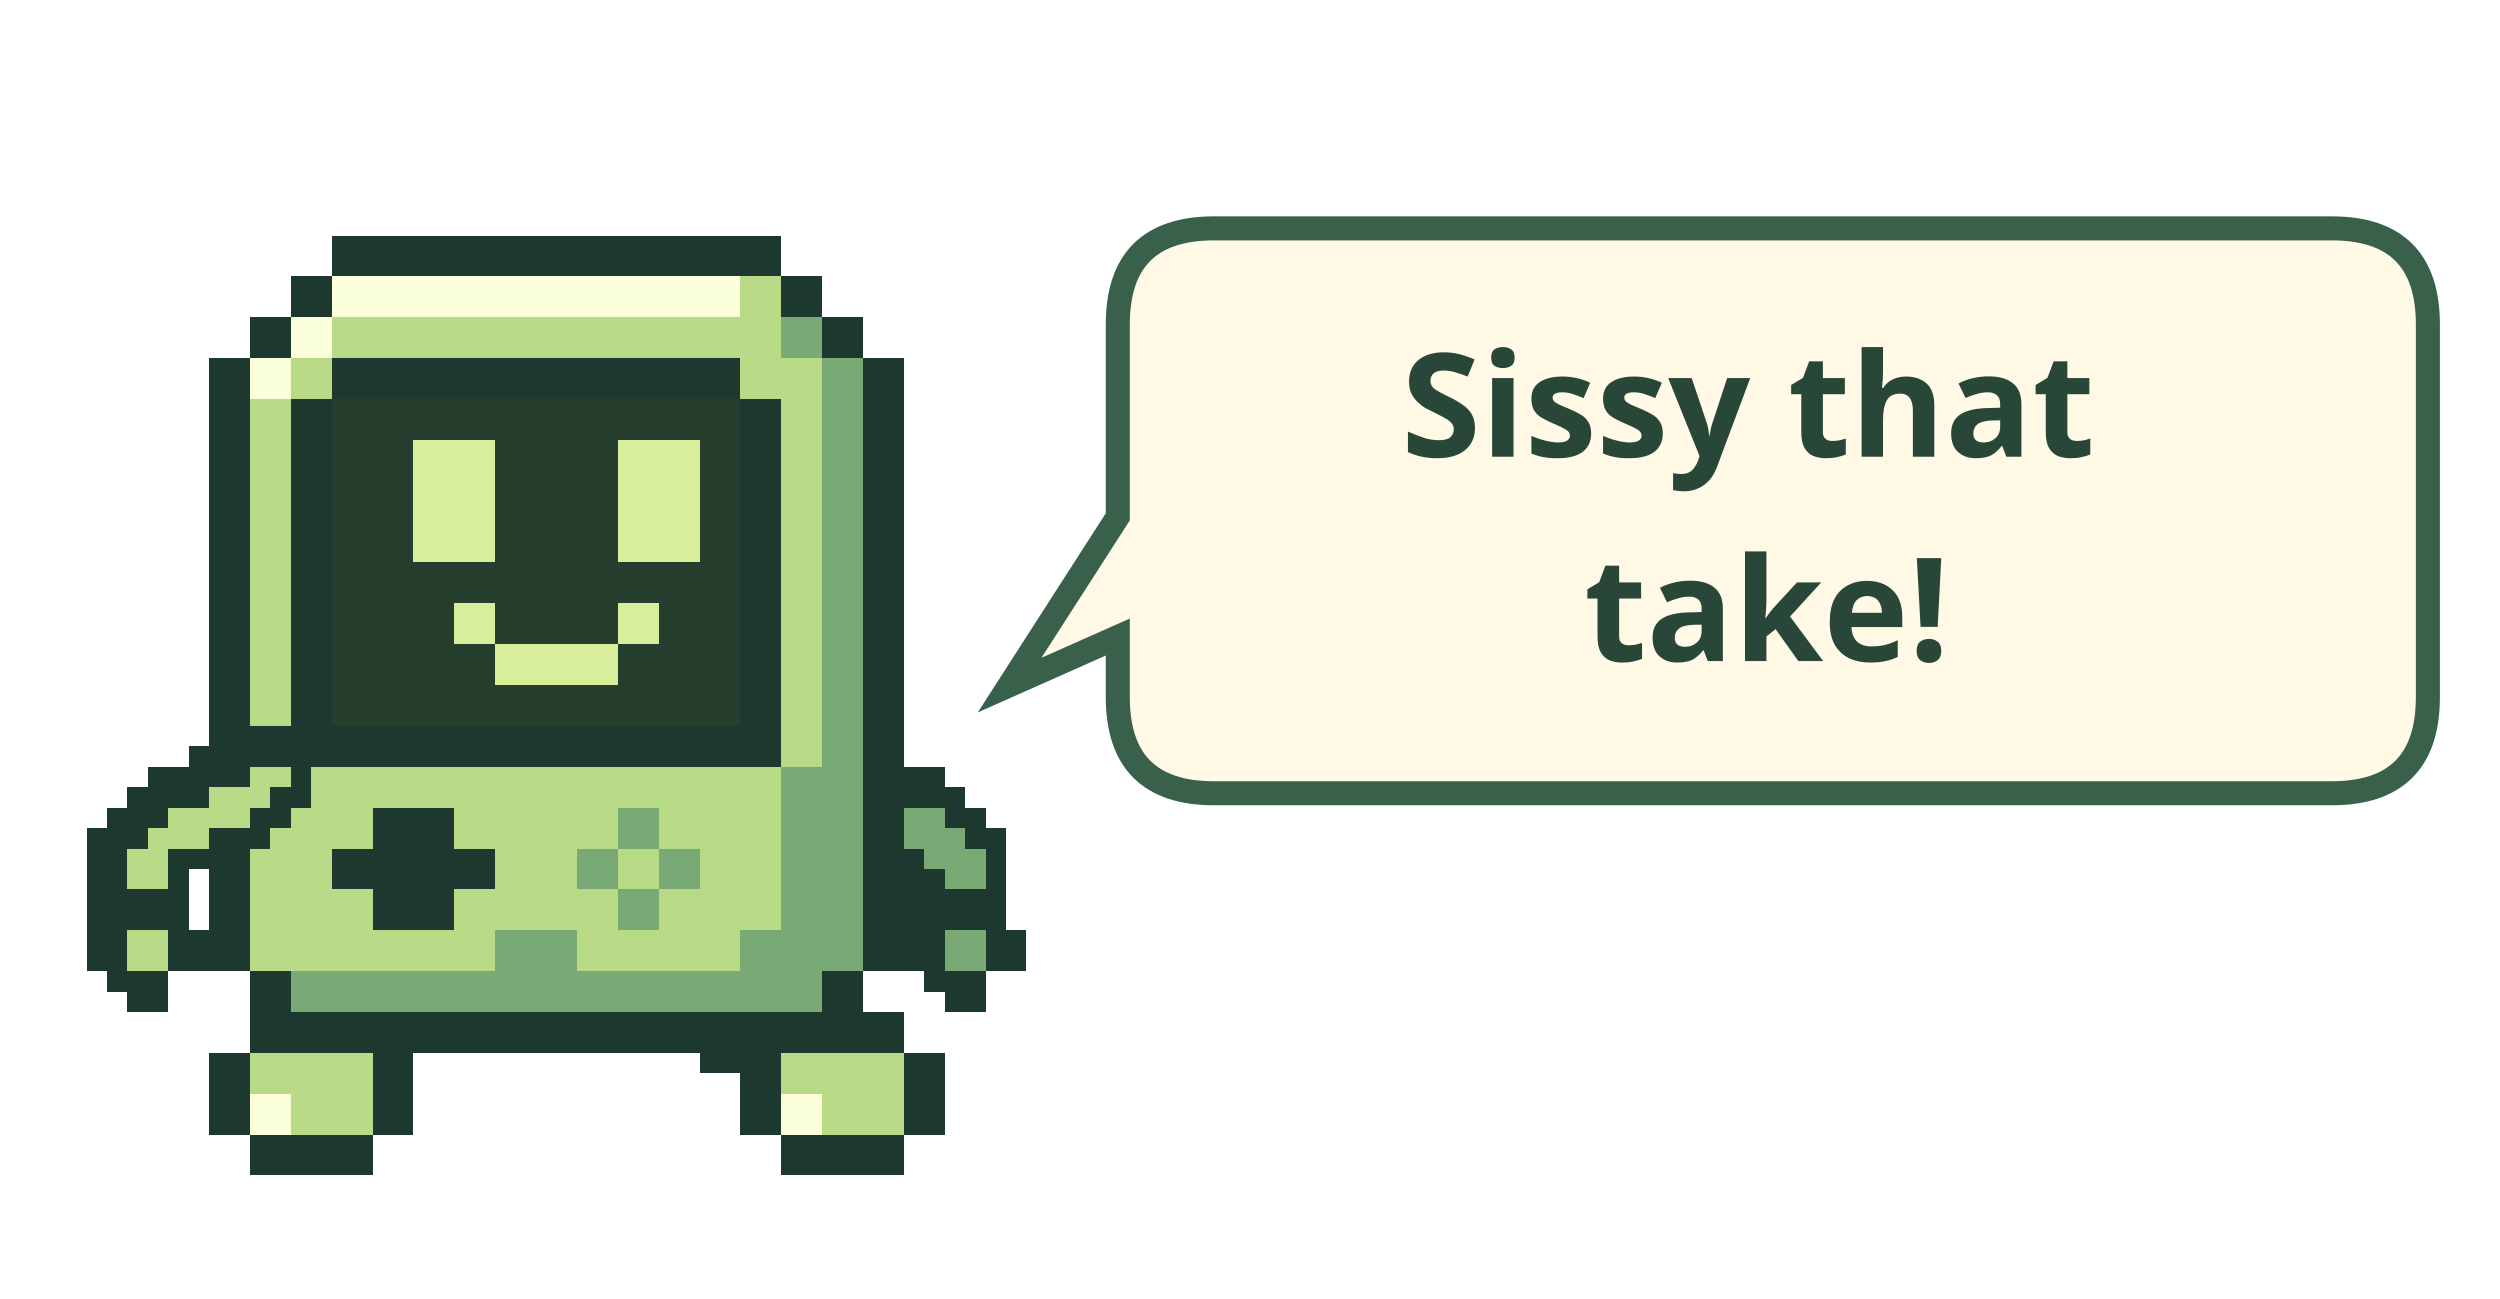
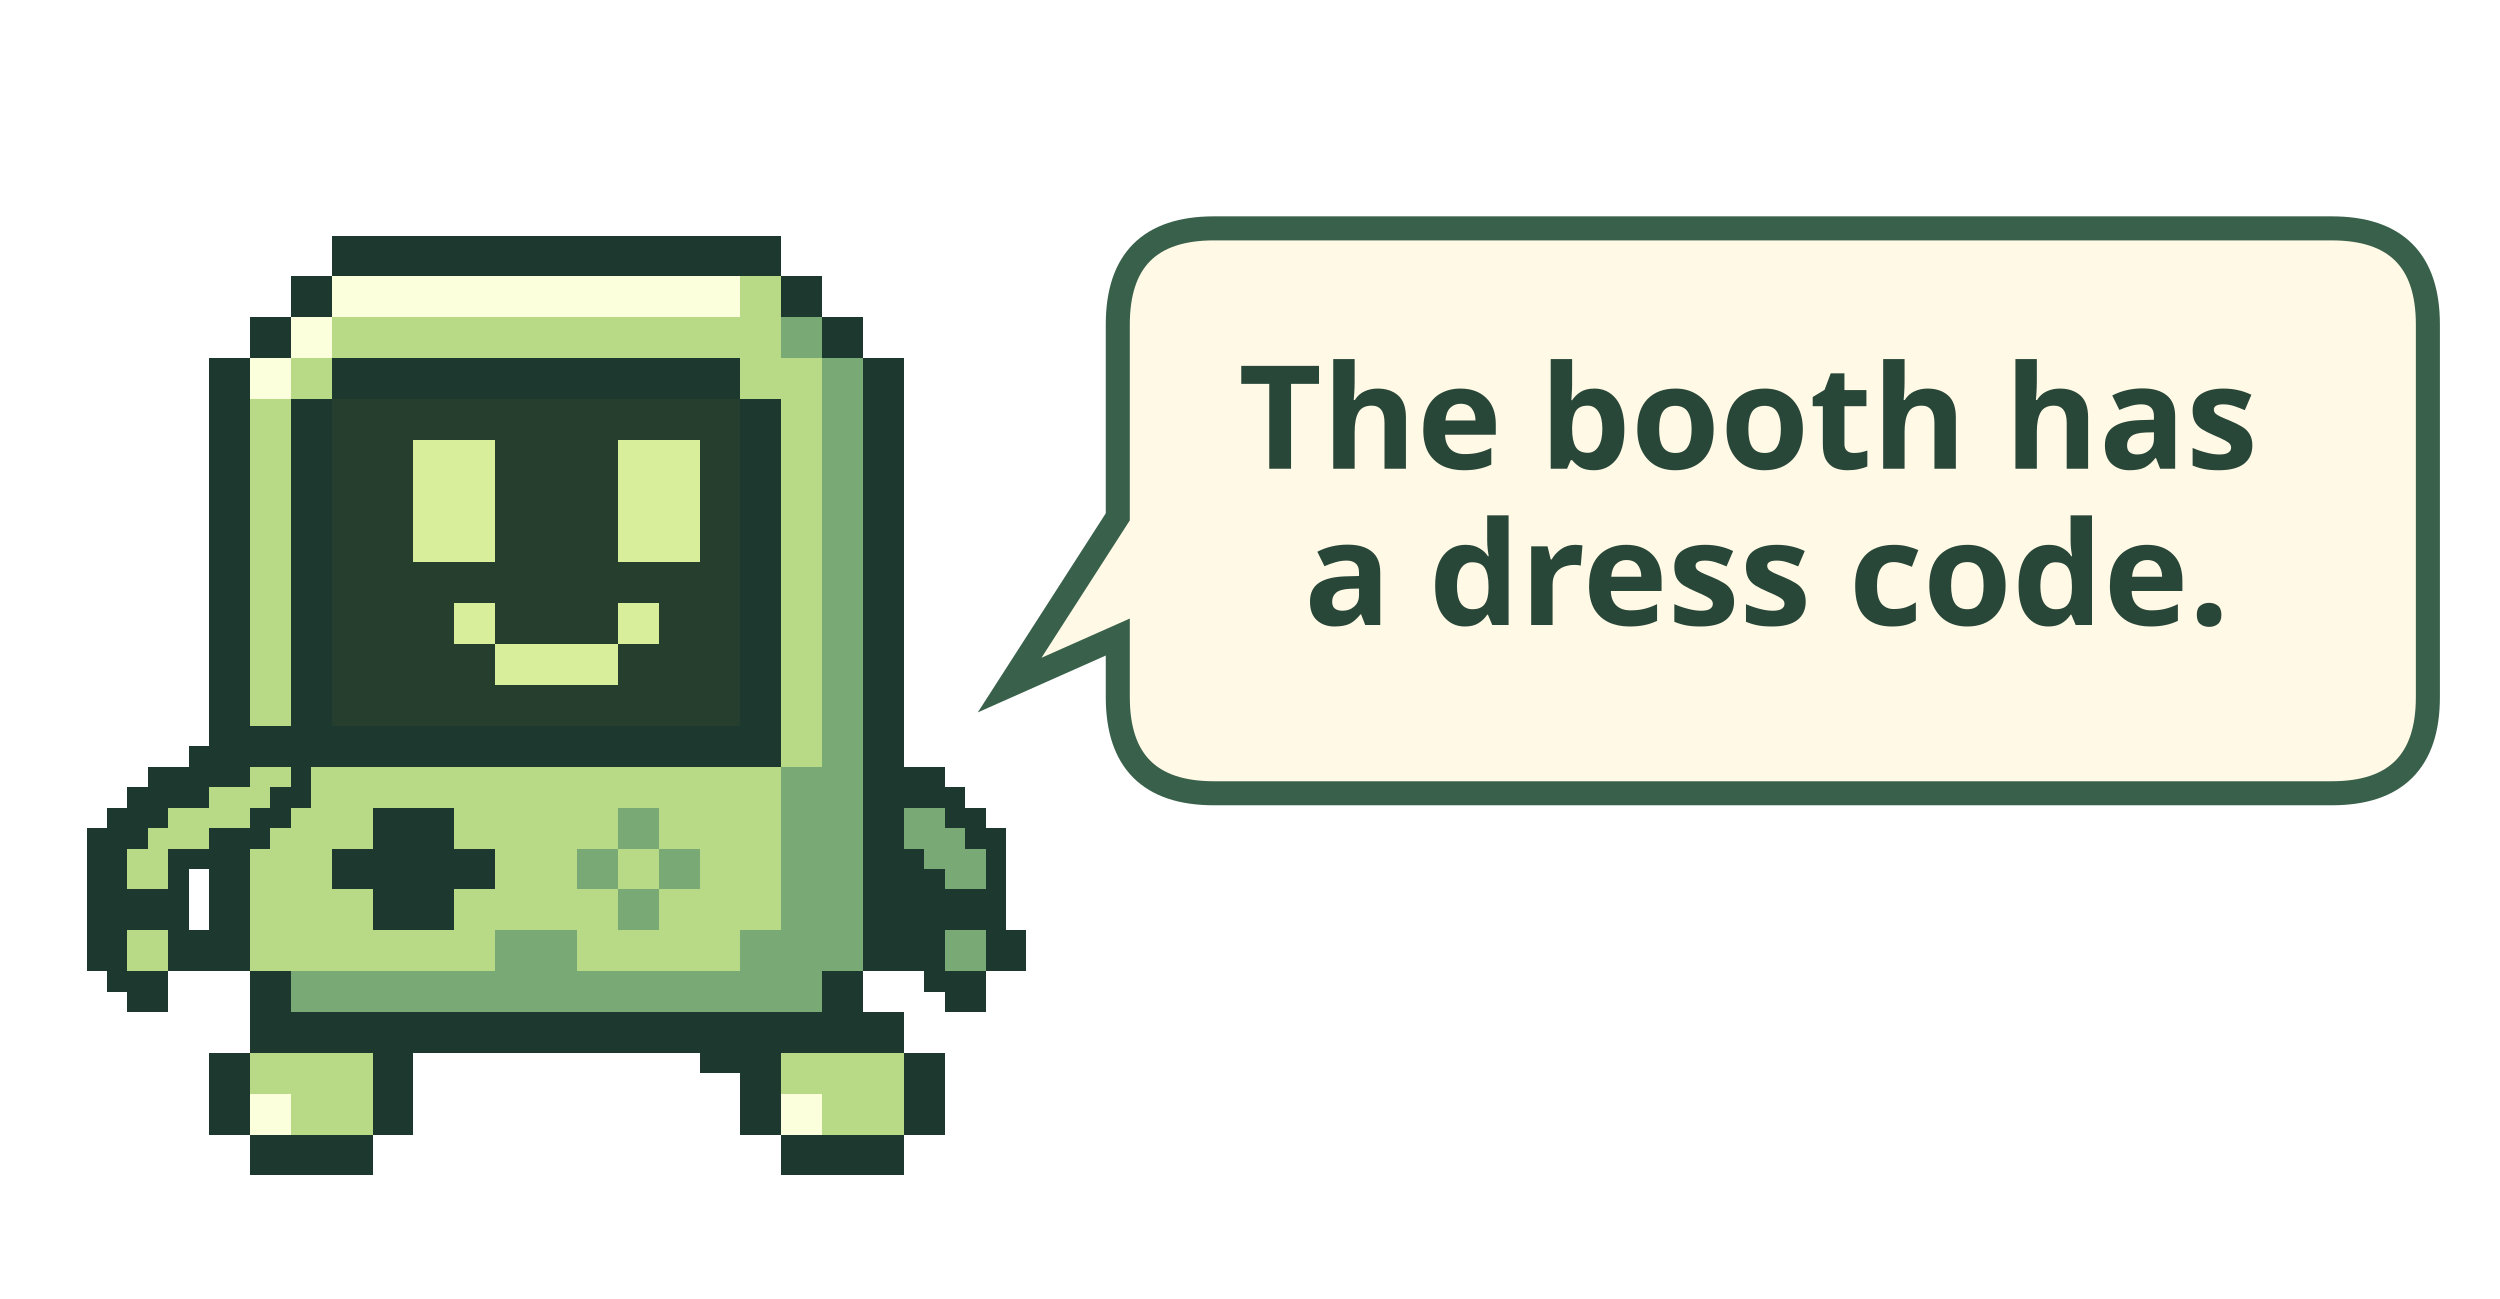
<svg xmlns="http://www.w3.org/2000/svg" xmlns:xlink="http://www.w3.org/1999/xlink" viewBox="0 0 208 108" width="208" height="108" role="img" aria-labelledby="scene-title scene-desc" data-duration="1.75" data-loop="true">
  <defs>
    <clipPath id="canvas-clip">
      <rect width="208" height="108" rx="16" />
    </clipPath>
    <g id="sprite-0-0">
      <path fill="#1d382e" d="M16 8h22v1H16zM16 9h22v1H16zM14 10h2v1H14zM38 10h2v1H38zM14 11h2v1H14zM38 11h2v1H38zM12 12h2v1H12zM40 12h2v1H40zM12 13h2v1H12zM40 13h2v1H40zM10 14h2v1H10zM16 14h20v1H16zM42 14h2v1H42zM10 15h2v1H10zM16 15h20v1H16zM42 15h2v1H42zM10 16h2v1H10zM14 16h2v1H14zM36 16h2v1H36zM42 16h2v1H42zM10 17h2v1H10zM14 17h2v1H14zM36 17h2v1H36zM42 17h2v1H42zM10 18h2v1H10zM14 18h2v1H14zM36 18h2v1H36zM42 18h2v1H42zM10 19h2v1H10zM14 19h2v1H14zM36 19h2v1H36zM42 19h2v1H42zM10 20h2v1H10zM14 20h2v1H14zM36 20h2v1H36zM42 20h2v1H42zM10 21h2v1H10zM14 21h2v1H14zM36 21h2v1H36zM42 21h2v1H42zM10 22h2v1H10zM14 22h2v1H14zM36 22h2v1H36zM42 22h2v1H42zM10 23h2v1H10zM14 23h2v1H14zM36 23h2v1H36zM42 23h2v1H42zM10 24h2v1H10zM14 24h2v1H14zM36 24h2v1H36zM42 24h2v1H42zM10 25h2v1H10zM14 25h2v1H14zM36 25h2v1H36zM42 25h2v1H42zM10 26h2v1H10zM14 26h2v1H14zM36 26h2v1H36zM42 26h2v1H42zM10 27h2v1H10zM14 27h2v1H14zM36 27h2v1H36zM42 27h2v1H42zM10 28h2v1H10zM14 28h2v1H14zM36 28h2v1H36zM42 28h2v1H42zM10 29h2v1H10zM14 29h2v1H14zM36 29h2v1H36zM42 29h2v1H42zM10 30h2v1H10zM14 30h2v1H14zM36 30h2v1H36zM42 30h2v1H42zM10 31h2v1H10zM14 31h2v1H14zM36 31h2v1H36zM42 31h2v1H42zM10 32h28v1H10zM42 32h2v1H42zM9 33h29v1H9zM42 33h2v1H42zM7 34h5v1H7zM14 34h1v1H14zM42 34h4v1H42zM6 35h4v1H6zM13 35h2v1H13zM42 35h5v1H42zM5 36h3v1H5zM12 36h2v1H12zM18 36h4v1H18zM42 36h2v1H42zM46 36h2v1H46zM4 37h3v1H4zM10 37h3v1H10zM18 37h4v1H18zM42 37h2v1H42zM47 37h2v1H47zM4 38h2v1H4zM8 38h4v1H8zM16 38h8v1H16zM42 38h3v1H42zM48 38h1v1H48zM4 39h2v1H4zM8 39h1v1H8zM10 39h2v1H10zM16 39h8v1H16zM42 39h4v1H42zM48 39h1v1H48zM4 40h5v1H4zM10 40h2v1H10zM18 40h4v1H18zM42 40h7v1H42zM4 41h5v1H4zM10 41h2v1H10zM18 41h4v1H18zM42 41h7v1H42zM4 42h2v1H4zM8 42h4v1H8zM42 42h4v1H42zM48 42h2v1H48zM4 43h2v1H4zM8 43h4v1H8zM42 43h4v1H42zM48 43h2v1H48zM5 44h3v1H5zM12 44h2v1H12zM40 44h2v1H40zM45 44h3v1H45zM6 45h2v1H6zM12 45h2v1H12zM40 45h2v1H40zM46 45h2v1H46zM12 46h32v1H12zM12 47h32v1H12zM10 48h2v1H10zM18 48h2v1H18zM34 48h4v1H34zM44 48h2v1H44zM10 49h2v1H10zM18 49h2v1H18zM36 49h2v1H36zM44 49h2v1H44zM10 50h2v1H10zM18 50h2v1H18zM36 50h2v1H36zM44 50h2v1H44zM10 51h2v1H10zM18 51h2v1H18zM36 51h2v1H36zM44 51h2v1H44zM12 52h6v1H12zM38 52h6v1H38zM12 53h6v1H12zM38 53h6v1H38z" />
      <path fill="#fbffdc" d="M16 10h20v1H16zM16 11h20v1H16zM14 12h2v1H14zM14 13h2v1H14zM12 14h2v1H12zM12 15h2v1H12zM12 50h2v1H12zM38 50h2v1H38zM12 51h2v1H12zM38 51h2v1H38z" />
      <path fill="#b8da86" d="M36 10h2v1H36zM36 11h2v1H36zM16 12h22v1H16zM16 13h22v1H16zM14 14h2v1H14zM36 14h4v1H36zM14 15h2v1H14zM36 15h4v1H36zM12 16h2v1H12zM38 16h2v1H38zM12 17h2v1H12zM38 17h2v1H38zM12 18h2v1H12zM38 18h2v1H38zM12 19h2v1H12zM38 19h2v1H38zM12 20h2v1H12zM38 20h2v1H38zM12 21h2v1H12zM38 21h2v1H38zM12 22h2v1H12zM38 22h2v1H38zM12 23h2v1H12zM38 23h2v1H38zM12 24h2v1H12zM38 24h2v1H38zM12 25h2v1H12zM38 25h2v1H38zM12 26h2v1H12zM38 26h2v1H38zM12 27h2v1H12zM38 27h2v1H38zM12 28h2v1H12zM38 28h2v1H38zM12 29h2v1H12zM38 29h2v1H38zM12 30h2v1H12zM38 30h2v1H38zM12 31h2v1H12zM38 31h2v1H38zM38 32h2v1H38zM38 33h2v1H38zM12 34h2v1H12zM15 34h23v1H15zM10 35h3v1H10zM15 35h23v1H15zM8 36h4v1H8zM14 36h4v1H14zM22 36h8v1H22zM32 36h6v1H32zM7 37h3v1H7zM13 37h5v1H13zM22 37h8v1H22zM32 37h6v1H32zM6 38h2v1H6zM12 38h4v1H12zM24 38h4v1H24zM30 38h2v1H30zM34 38h4v1H34zM6 39h2v1H6zM12 39h4v1H12zM24 39h4v1H24zM30 39h2v1H30zM34 39h4v1H34zM12 40h6v1H12zM22 40h8v1H22zM32 40h6v1H32zM12 41h6v1H12zM22 41h8v1H22zM32 41h6v1H32zM6 42h2v1H6zM12 42h12v1H12zM28 42h8v1H28zM6 43h2v1H6zM12 43h12v1H12zM28 43h8v1H28zM12 48h6v1H12zM38 48h6v1H38zM12 49h6v1H12zM38 49h6v1H38zM14 50h4v1H14zM40 50h4v1H40zM14 51h4v1H14zM40 51h4v1H40z" />
      <path fill="#79a974" d="M38 12h2v1H38zM38 13h2v1H38zM40 14h2v1H40zM40 15h2v1H40zM40 16h2v1H40zM40 17h2v1H40zM40 18h2v1H40zM40 19h2v1H40zM40 20h2v1H40zM40 21h2v1H40zM40 22h2v1H40zM40 23h2v1H40zM40 24h2v1H40zM40 25h2v1H40zM40 26h2v1H40zM40 27h2v1H40zM40 28h2v1H40zM40 29h2v1H40zM40 30h2v1H40zM40 31h2v1H40zM40 32h2v1H40zM40 33h2v1H40zM38 34h4v1H38zM38 35h4v1H38zM30 36h2v1H30zM38 36h4v1H38zM44 36h2v1H44zM30 37h2v1H30zM38 37h4v1H38zM44 37h3v1H44zM28 38h2v1H28zM32 38h2v1H32zM38 38h4v1H38zM45 38h3v1H45zM28 39h2v1H28zM32 39h2v1H32zM38 39h4v1H38zM46 39h2v1H46zM30 40h2v1H30zM38 40h4v1H38zM30 41h2v1H30zM38 41h4v1H38zM24 42h4v1H24zM36 42h6v1H36zM46 42h2v1H46zM24 43h4v1H24zM36 43h6v1H36zM46 43h2v1H46zM14 44h26v1H14zM14 45h26v1H14z" />
      <path fill="#253e2e" d="M16 16h20v1H16zM16 17h20v1H16zM16 18h4v1H16zM24 18h6v1H24zM34 18h2v1H34zM16 19h4v1H16zM24 19h6v1H24zM34 19h2v1H34zM16 20h4v1H16zM24 20h6v1H24zM34 20h2v1H34zM16 21h4v1H16zM24 21h6v1H24zM34 21h2v1H34zM16 22h4v1H16zM24 22h6v1H24zM34 22h2v1H34zM16 23h4v1H16zM24 23h6v1H24zM34 23h2v1H34zM16 24h20v1H16zM16 25h20v1H16zM16 26h6v1H16zM24 26h6v1H24zM32 26h4v1H32zM16 27h6v1H16zM24 27h6v1H24zM32 27h4v1H32zM16 28h8v1H16zM30 28h6v1H30zM16 29h8v1H16zM30 29h6v1H30zM16 30h20v1H16zM16 31h20v1H16z" />
      <path fill="#d9ee9b" d="M20 18h4v1H20zM30 18h4v1H30zM20 19h4v1H20zM30 19h4v1H30zM20 20h4v1H20zM30 20h4v1H30zM20 21h4v1H20zM30 21h4v1H30zM20 22h4v1H20zM30 22h4v1H30zM20 23h4v1H20zM30 23h4v1H30zM22 26h2v1H22zM30 26h2v1H30zM22 27h2v1H22zM30 27h2v1H30zM24 28h6v1H24zM24 29h6v1H24z" />
    </g>
  </defs>
  <g clip-path="url(#canvas-clip)">
    <g id="actor-deckbot" transform="translate(48 108)">
      <g transform="scale(1.7)">
        <g transform="translate(-28 -60)" shape-rendering="crispEdges">
          <use href="#sprite-0-0" xlink:href="#sprite-0-0" opacity="1" />
        </g>
      </g>
    </g>
    <g aria-hidden="true">
      <path d="M101 19H194Q202 19 202 27V58Q202 66 194 66H101Q93 66 93 58V53L84 57L93 43V27Q93 19 101 19Z" fill="#fff9e6" stroke="#38604a" stroke-width="2" />
      <g fill="#284738" text-anchor="middle" font-family="system-ui, sans-serif" font-size="12" font-weight="700">
-         <text x="147" y="38" opacity="1">
-           <tspan x="147">Sissy that</tspan>
-           <tspan x="147" dy="17">take!</tspan>
+         <text x="147" y="39" opacity="1">
+           <tspan x="147">The booth has</tspan>
+           <tspan x="147" dy="13">a dress code.</tspan>
        </text>
      </g>
    </g>
  </g>
</svg>
